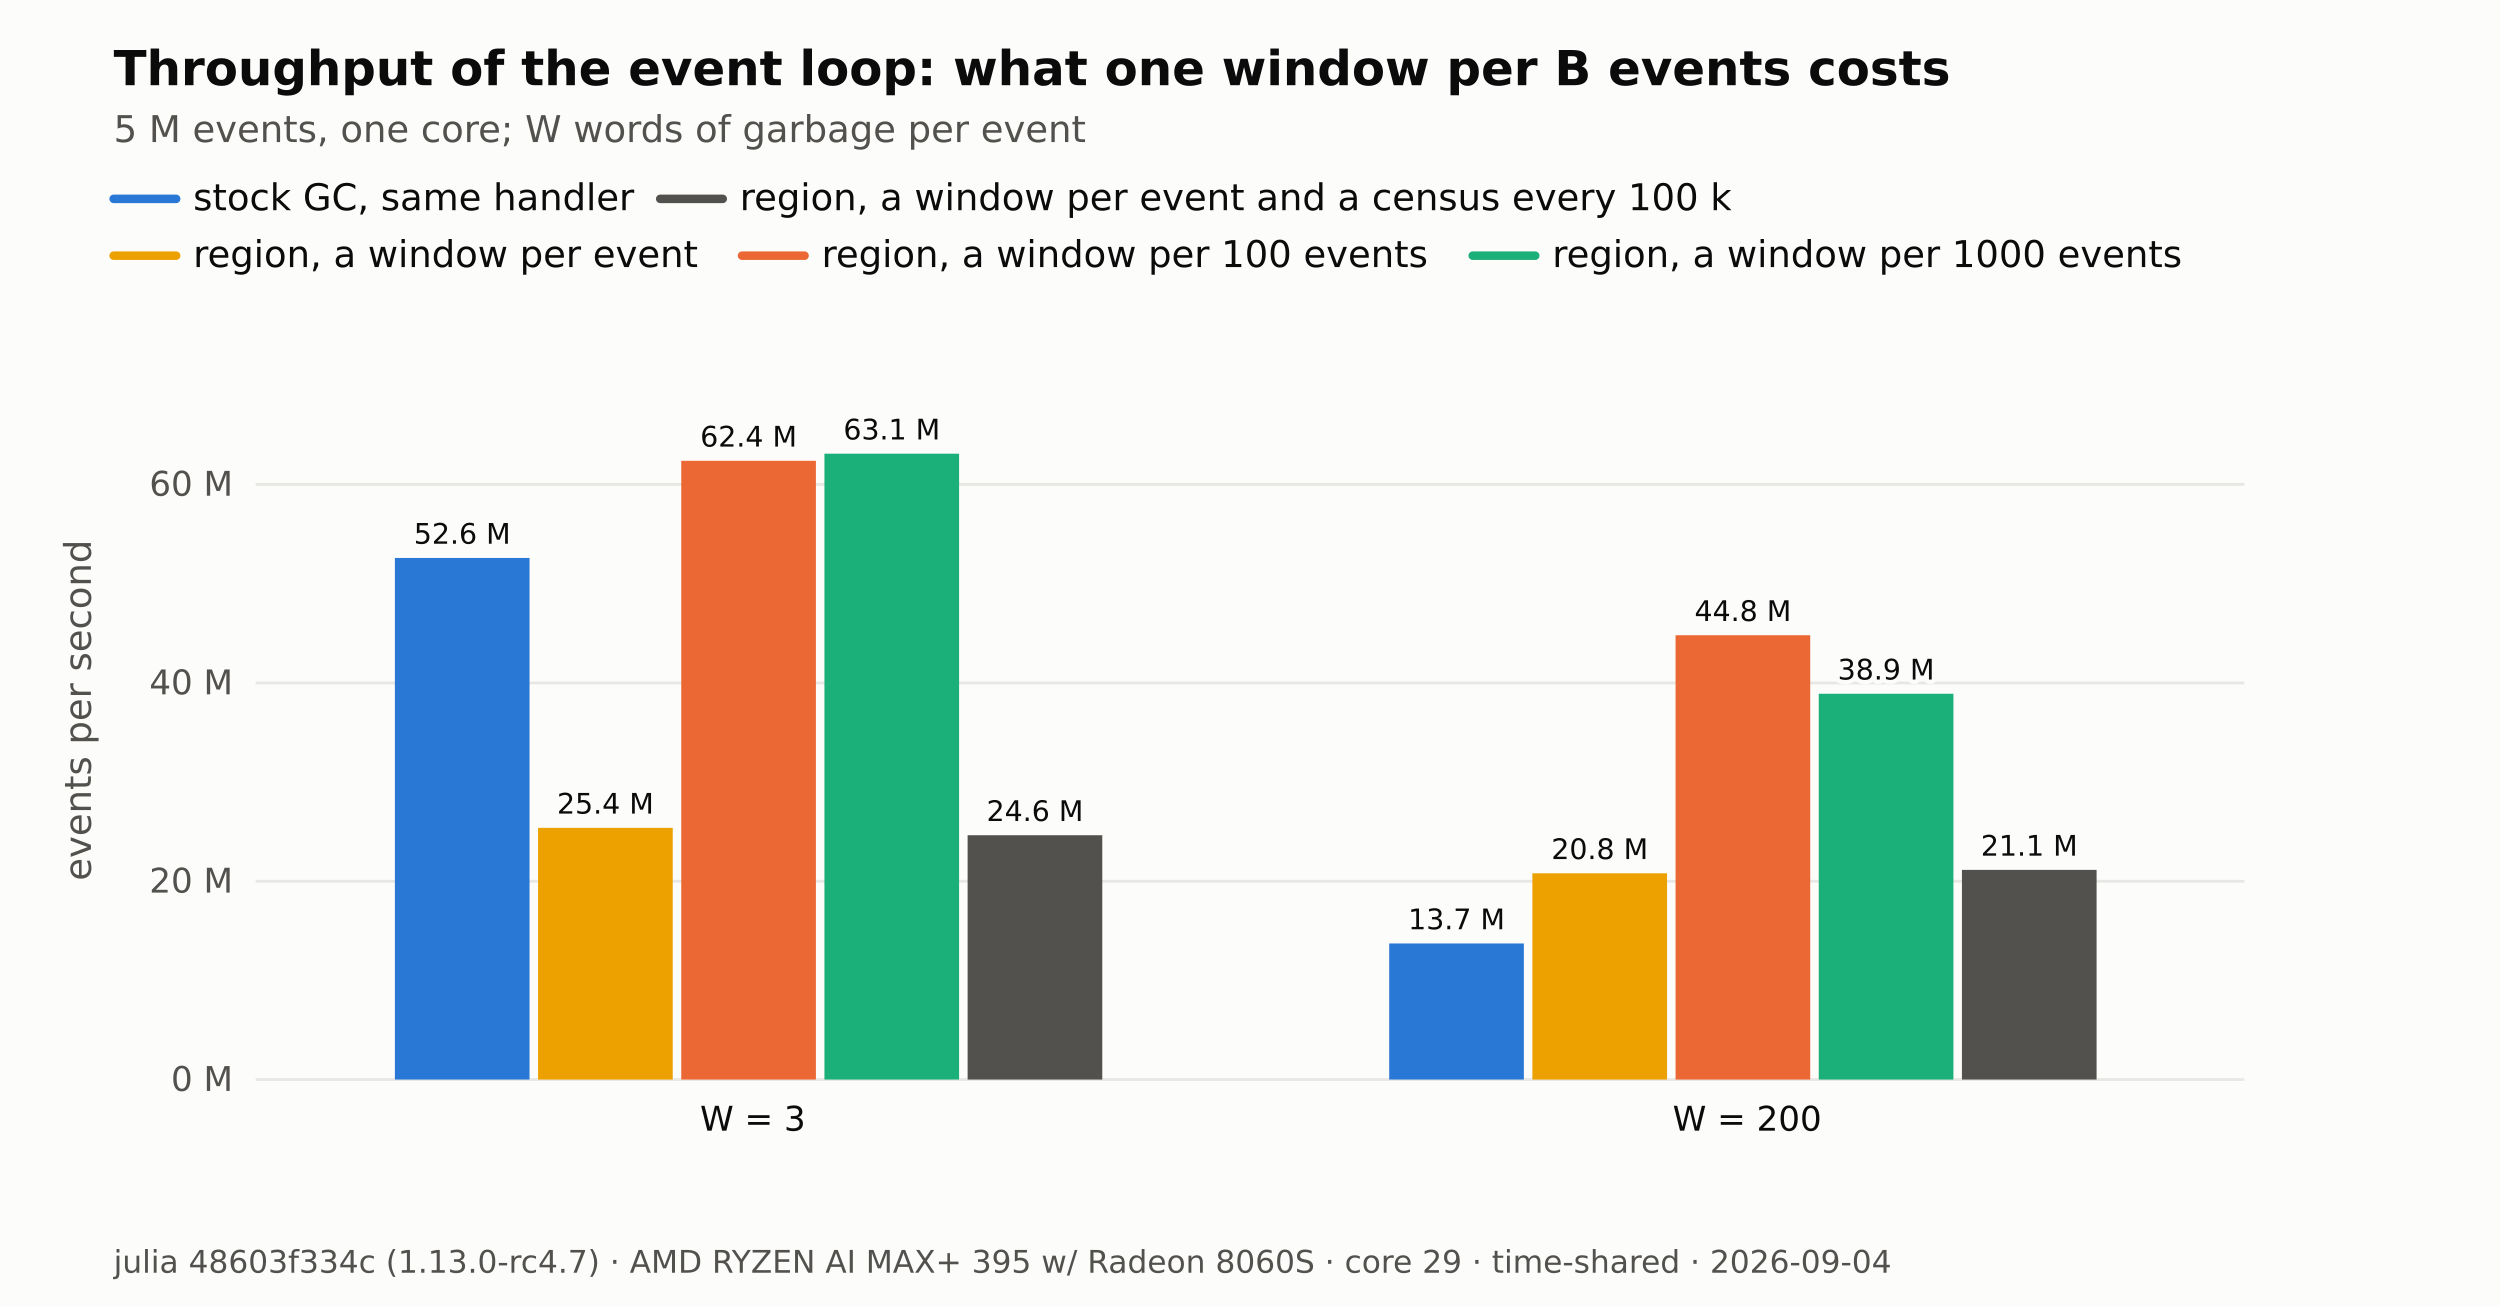
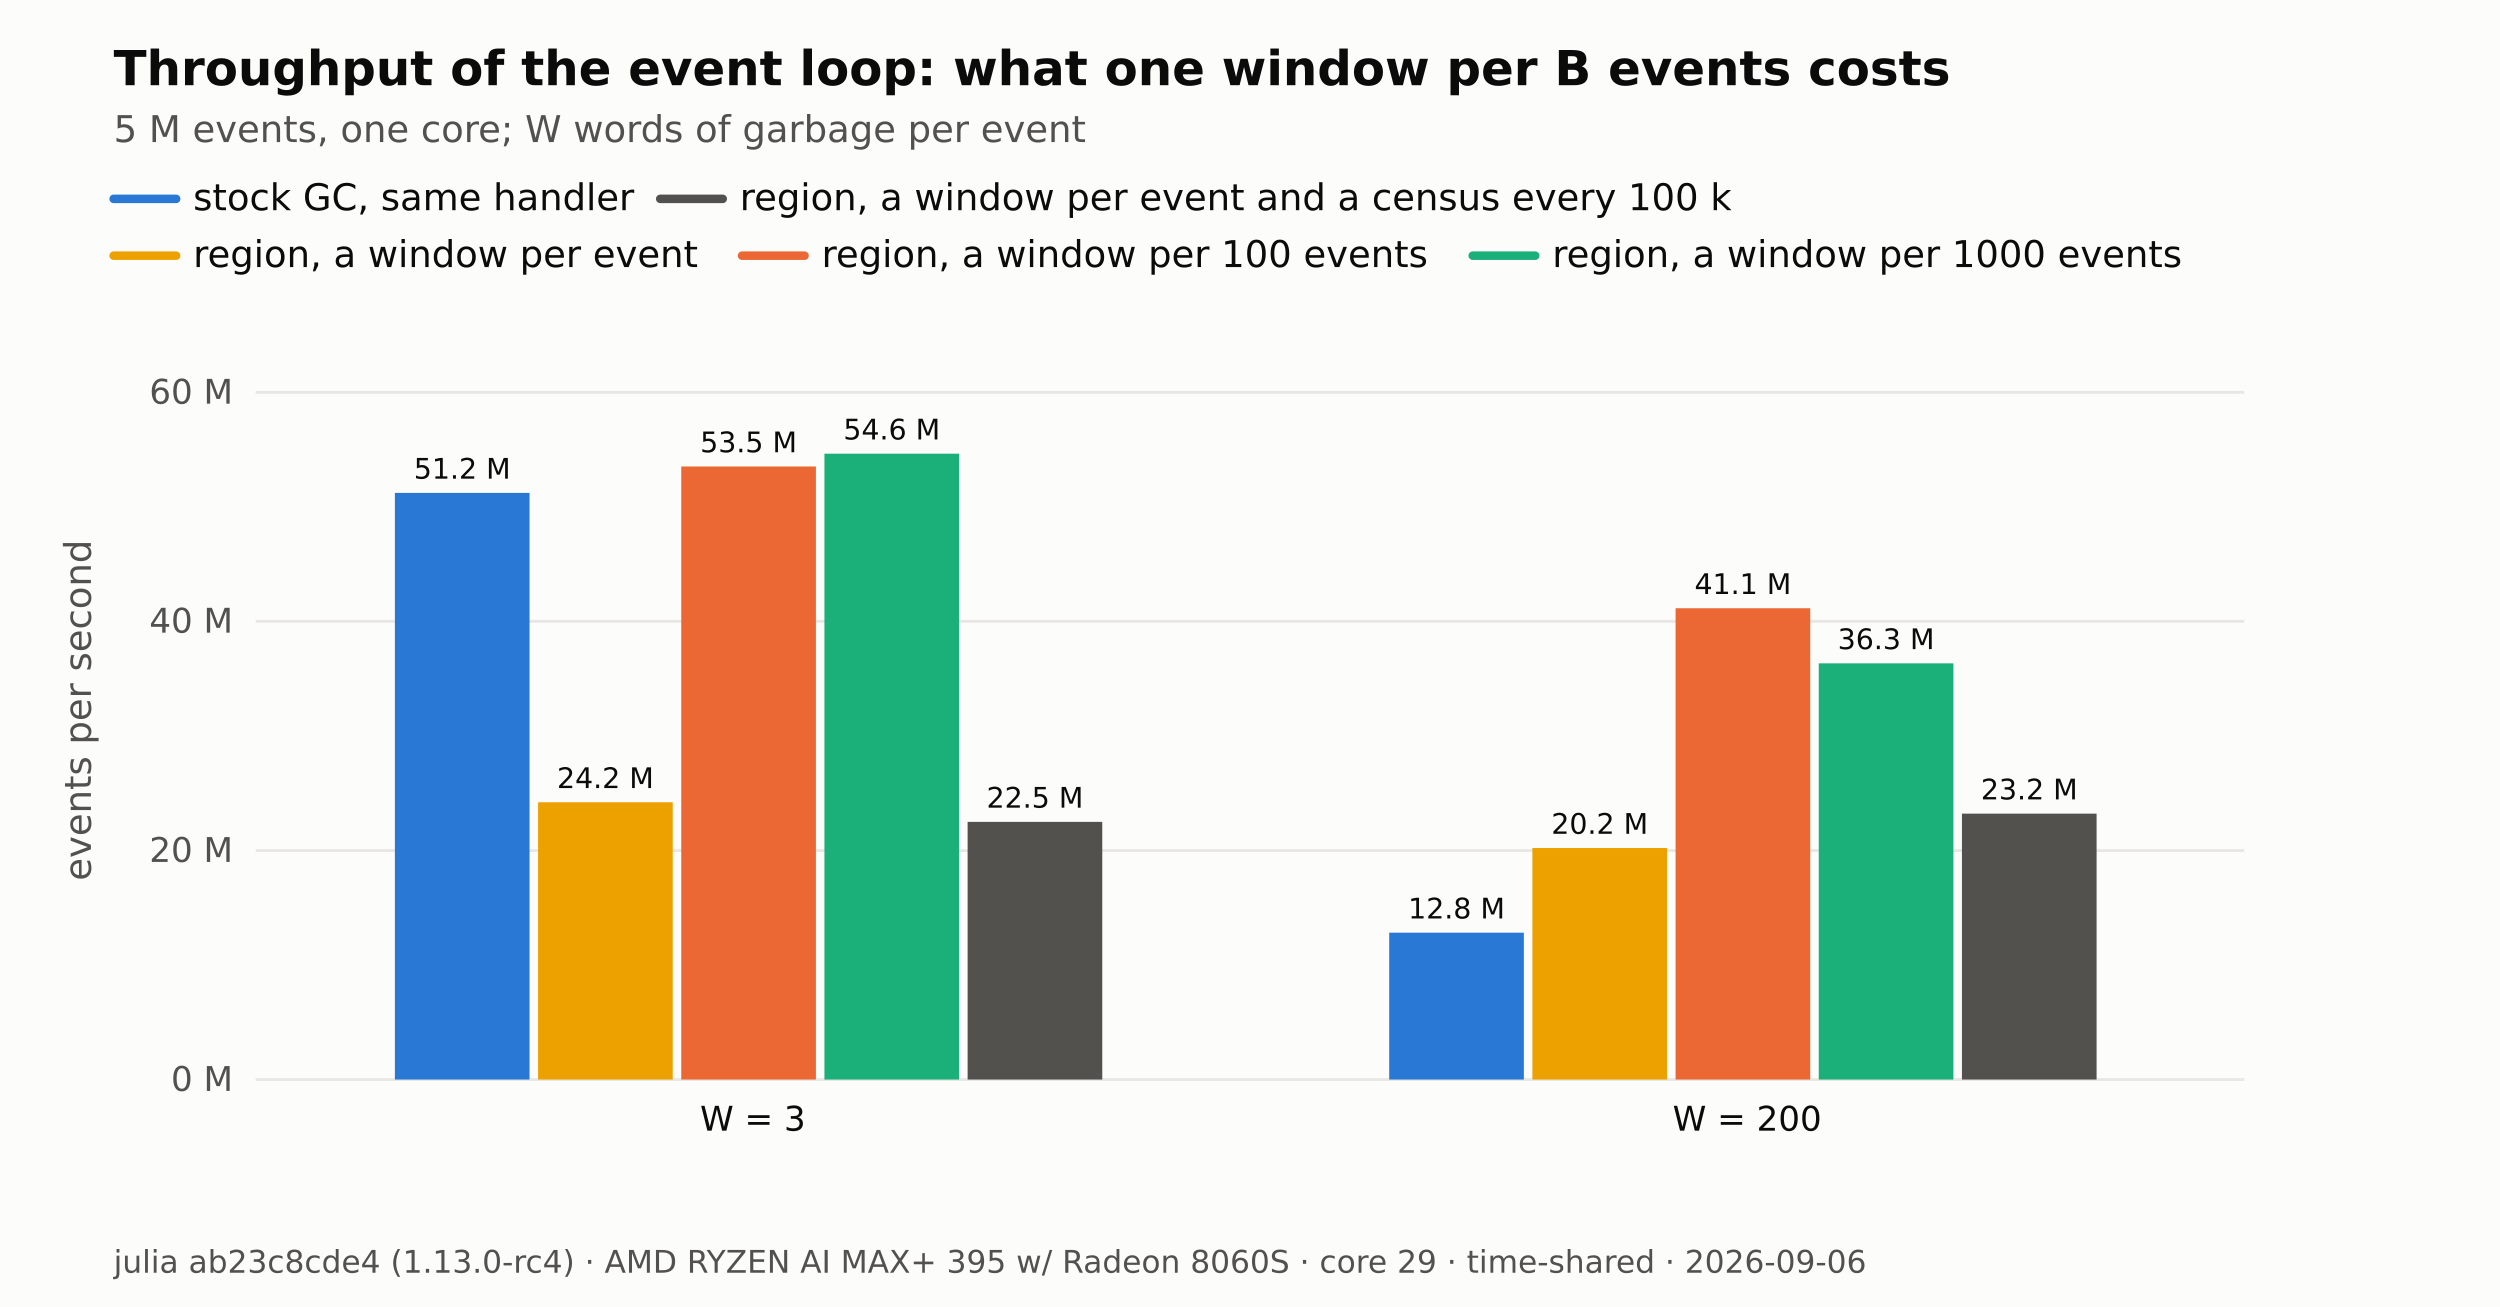
<svg xmlns="http://www.w3.org/2000/svg" viewBox="0 0 880 460" font-size="13">
  <rect width="880" height="460" fill="#fcfcfb" />
  <text x="40.0" y="30.0" font-family="DejaVu Sans, sans-serif" font-size="17" fill="#0b0b0b" text-anchor="start" font-weight="bold">Throughput of the event loop: what one window per B events costs</text>
  <text x="40.0" y="50.0" font-family="DejaVu Sans, sans-serif" font-size="13" fill="#52514e" text-anchor="start">5 M events, one core; W words of garbage per event</text>
  <line x1="40" y1="70" x2="62" y2="70" stroke="#2a78d6" stroke-width="3" stroke-linecap="round" />
  <text x="68.0" y="74.0" font-family="DejaVu Sans, sans-serif" font-size="13" fill="#0b0b0b" text-anchor="start">stock GC, same handler</text>
  <line x1="232.4" y1="70" x2="254.4" y2="70" stroke="#52514e" stroke-width="3" stroke-linecap="round" />
  <text x="260.4" y="74.0" font-family="DejaVu Sans, sans-serif" font-size="13" fill="#0b0b0b" text-anchor="start">region, a window per event and a census every 100 k</text>
  <line x1="40" y1="90" x2="62" y2="90" stroke="#eda100" stroke-width="3" stroke-linecap="round" />
  <text x="68.0" y="94.0" font-family="DejaVu Sans, sans-serif" font-size="13" fill="#0b0b0b" text-anchor="start">region, a window per event</text>
  <line x1="261.2" y1="90" x2="283.2" y2="90" stroke="#eb6834" stroke-width="3" stroke-linecap="round" />
  <text x="289.2" y="94.0" font-family="DejaVu Sans, sans-serif" font-size="13" fill="#0b0b0b" text-anchor="start">region, a window per 100 events</text>
  <line x1="518.4" y1="90" x2="540.4" y2="90" stroke="#1baf7a" stroke-width="3" stroke-linecap="round" />
  <text x="546.4" y="94.0" font-family="DejaVu Sans, sans-serif" font-size="13" fill="#0b0b0b" text-anchor="start">region, a window per 1000 events</text>
  <line x1="90" y1="380.0" x2="790" y2="380.0" stroke="#e8e7e4" stroke-width="1" />
  <text x="82.0" y="384.0" font-family="DejaVu Sans, sans-serif" font-size="12" fill="#52514e" text-anchor="end">0 M</text>
-   <line x1="90" y1="310.2" x2="790" y2="310.2" stroke="#e8e7e4" stroke-width="1" />
-   <text x="82.0" y="314.2" font-family="DejaVu Sans, sans-serif" font-size="12" fill="#52514e" text-anchor="end">20 M</text>
-   <line x1="90" y1="240.4" x2="790" y2="240.4" stroke="#e8e7e4" stroke-width="1" />
-   <text x="82.0" y="244.4" font-family="DejaVu Sans, sans-serif" font-size="12" fill="#52514e" text-anchor="end">40 M</text>
-   <line x1="90" y1="170.5" x2="790" y2="170.5" stroke="#e8e7e4" stroke-width="1" />
-   <text x="82.0" y="174.5" font-family="DejaVu Sans, sans-serif" font-size="12" fill="#52514e" text-anchor="end">60 M</text>
-   <rect x="139.0" y="196.4" width="47.4" height="183.6" fill="#2a78d6" />
-   <text x="162.7" y="191.4" font-family="DejaVu Sans, sans-serif" font-size="10" fill="#0b0b0b" text-anchor="middle" paint-order="stroke" stroke="#fcfcfb" stroke-width="3" stroke-linejoin="round">52.6 M</text>
-   <rect x="189.4" y="291.4" width="47.4" height="88.6" fill="#eda100" />
-   <text x="213.1" y="286.4" font-family="DejaVu Sans, sans-serif" font-size="10" fill="#0b0b0b" text-anchor="middle" paint-order="stroke" stroke="#fcfcfb" stroke-width="3" stroke-linejoin="round">25.4 M</text>
-   <rect x="239.8" y="162.2" width="47.4" height="217.8" fill="#eb6834" />
-   <text x="263.5" y="157.2" font-family="DejaVu Sans, sans-serif" font-size="10" fill="#0b0b0b" text-anchor="middle" paint-order="stroke" stroke="#fcfcfb" stroke-width="3" stroke-linejoin="round">62.4 M</text>
+   <line x1="90" y1="299.4" x2="790" y2="299.4" stroke="#e8e7e4" stroke-width="1" />
+   <text x="82.0" y="303.4" font-family="DejaVu Sans, sans-serif" font-size="12" fill="#52514e" text-anchor="end">20 M</text>
+   <line x1="90" y1="218.7" x2="790" y2="218.7" stroke="#e8e7e4" stroke-width="1" />
+   <text x="82.0" y="222.7" font-family="DejaVu Sans, sans-serif" font-size="12" fill="#52514e" text-anchor="end">40 M</text>
+   <line x1="90" y1="138.1" x2="790" y2="138.1" stroke="#e8e7e4" stroke-width="1" />
+   <text x="82.0" y="142.1" font-family="DejaVu Sans, sans-serif" font-size="12" fill="#52514e" text-anchor="end">60 M</text>
+   <rect x="139.0" y="173.5" width="47.4" height="206.5" fill="#2a78d6" />
+   <text x="162.7" y="168.5" font-family="DejaVu Sans, sans-serif" font-size="10" fill="#0b0b0b" text-anchor="middle" paint-order="stroke" stroke="#fcfcfb" stroke-width="3" stroke-linejoin="round">51.2 M</text>
+   <rect x="189.4" y="282.4" width="47.4" height="97.6" fill="#eda100" />
+   <text x="213.1" y="277.4" font-family="DejaVu Sans, sans-serif" font-size="10" fill="#0b0b0b" text-anchor="middle" paint-order="stroke" stroke="#fcfcfb" stroke-width="3" stroke-linejoin="round">24.2 M</text>
+   <rect x="239.8" y="164.2" width="47.4" height="215.8" fill="#eb6834" />
+   <text x="263.5" y="159.2" font-family="DejaVu Sans, sans-serif" font-size="10" fill="#0b0b0b" text-anchor="middle" paint-order="stroke" stroke="#fcfcfb" stroke-width="3" stroke-linejoin="round">53.5 M</text>
  <rect x="290.2" y="159.7" width="47.4" height="220.3" fill="#1baf7a" />
-   <text x="313.9" y="154.7" font-family="DejaVu Sans, sans-serif" font-size="10" fill="#0b0b0b" text-anchor="middle" paint-order="stroke" stroke="#fcfcfb" stroke-width="3" stroke-linejoin="round">63.1 M</text>
-   <rect x="340.6" y="294.0" width="47.4" height="86.0" fill="#52514e" />
-   <text x="364.3" y="289.0" font-family="DejaVu Sans, sans-serif" font-size="10" fill="#0b0b0b" text-anchor="middle" paint-order="stroke" stroke="#fcfcfb" stroke-width="3" stroke-linejoin="round">24.6 M</text>
+   <text x="313.9" y="154.7" font-family="DejaVu Sans, sans-serif" font-size="10" fill="#0b0b0b" text-anchor="middle" paint-order="stroke" stroke="#fcfcfb" stroke-width="3" stroke-linejoin="round">54.6 M</text>
+   <rect x="340.6" y="289.3" width="47.4" height="90.7" fill="#52514e" />
+   <text x="364.3" y="284.3" font-family="DejaVu Sans, sans-serif" font-size="10" fill="#0b0b0b" text-anchor="middle" paint-order="stroke" stroke="#fcfcfb" stroke-width="3" stroke-linejoin="round">22.5 M</text>
  <text x="265.0" y="398.0" font-family="DejaVu Sans, sans-serif" font-size="12" fill="#0b0b0b" text-anchor="middle">W = 3</text>
-   <rect x="489.0" y="332.1" width="47.4" height="47.9" fill="#2a78d6" />
-   <text x="512.7" y="327.1" font-family="DejaVu Sans, sans-serif" font-size="10" fill="#0b0b0b" text-anchor="middle" paint-order="stroke" stroke="#fcfcfb" stroke-width="3" stroke-linejoin="round">13.7 M</text>
-   <rect x="539.4" y="307.4" width="47.4" height="72.6" fill="#eda100" />
-   <text x="563.1" y="302.4" font-family="DejaVu Sans, sans-serif" font-size="10" fill="#0b0b0b" text-anchor="middle" paint-order="stroke" stroke="#fcfcfb" stroke-width="3" stroke-linejoin="round">20.8 M</text>
-   <rect x="589.8" y="223.6" width="47.4" height="156.4" fill="#eb6834" />
-   <text x="613.5" y="218.6" font-family="DejaVu Sans, sans-serif" font-size="10" fill="#0b0b0b" text-anchor="middle" paint-order="stroke" stroke="#fcfcfb" stroke-width="3" stroke-linejoin="round">44.8 M</text>
-   <rect x="640.2" y="244.2" width="47.4" height="135.8" fill="#1baf7a" />
-   <text x="663.9" y="239.2" font-family="DejaVu Sans, sans-serif" font-size="10" fill="#0b0b0b" text-anchor="middle" paint-order="stroke" stroke="#fcfcfb" stroke-width="3" stroke-linejoin="round">38.9 M</text>
-   <rect x="690.6" y="306.2" width="47.4" height="73.8" fill="#52514e" />
-   <text x="714.3" y="301.2" font-family="DejaVu Sans, sans-serif" font-size="10" fill="#0b0b0b" text-anchor="middle" paint-order="stroke" stroke="#fcfcfb" stroke-width="3" stroke-linejoin="round">21.1 M</text>
+   <rect x="489.0" y="328.3" width="47.4" height="51.7" fill="#2a78d6" />
+   <text x="512.7" y="323.3" font-family="DejaVu Sans, sans-serif" font-size="10" fill="#0b0b0b" text-anchor="middle" paint-order="stroke" stroke="#fcfcfb" stroke-width="3" stroke-linejoin="round">12.8 M</text>
+   <rect x="539.4" y="298.5" width="47.4" height="81.5" fill="#eda100" />
+   <text x="563.1" y="293.5" font-family="DejaVu Sans, sans-serif" font-size="10" fill="#0b0b0b" text-anchor="middle" paint-order="stroke" stroke="#fcfcfb" stroke-width="3" stroke-linejoin="round">20.2 M</text>
+   <rect x="589.8" y="214.1" width="47.4" height="165.9" fill="#eb6834" />
+   <text x="613.5" y="209.1" font-family="DejaVu Sans, sans-serif" font-size="10" fill="#0b0b0b" text-anchor="middle" paint-order="stroke" stroke="#fcfcfb" stroke-width="3" stroke-linejoin="round">41.1 M</text>
+   <rect x="640.2" y="233.5" width="47.4" height="146.5" fill="#1baf7a" />
+   <text x="663.9" y="228.5" font-family="DejaVu Sans, sans-serif" font-size="10" fill="#0b0b0b" text-anchor="middle" paint-order="stroke" stroke="#fcfcfb" stroke-width="3" stroke-linejoin="round">36.3 M</text>
+   <rect x="690.6" y="286.4" width="47.4" height="93.6" fill="#52514e" />
+   <text x="714.3" y="281.4" font-family="DejaVu Sans, sans-serif" font-size="10" fill="#0b0b0b" text-anchor="middle" paint-order="stroke" stroke="#fcfcfb" stroke-width="3" stroke-linejoin="round">23.2 M</text>
  <text x="615.0" y="398.0" font-family="DejaVu Sans, sans-serif" font-size="12" fill="#0b0b0b" text-anchor="middle">W = 200</text>
  <text x="32.0" y="250.0" font-family="DejaVu Sans, sans-serif" font-size="13" fill="#52514e" text-anchor="middle" transform="rotate(-90 32 250.0)">events per second</text>
-   <text x="40.0" y="448.0" font-family="DejaVu Sans, sans-serif" font-size="11" fill="#52514e" text-anchor="start">julia 48603f334c (1.13.0-rc4.7) · AMD RYZEN AI MAX+ 395 w/ Radeon 8060S · core 29 · time-shared · 2026-09-04</text>
+   <text x="40.0" y="448.0" font-family="DejaVu Sans, sans-serif" font-size="11" fill="#52514e" text-anchor="start">julia ab23c8cde4 (1.13.0-rc4) · AMD RYZEN AI MAX+ 395 w/ Radeon 8060S · core 29 · time-shared · 2026-09-06</text>
</svg>
